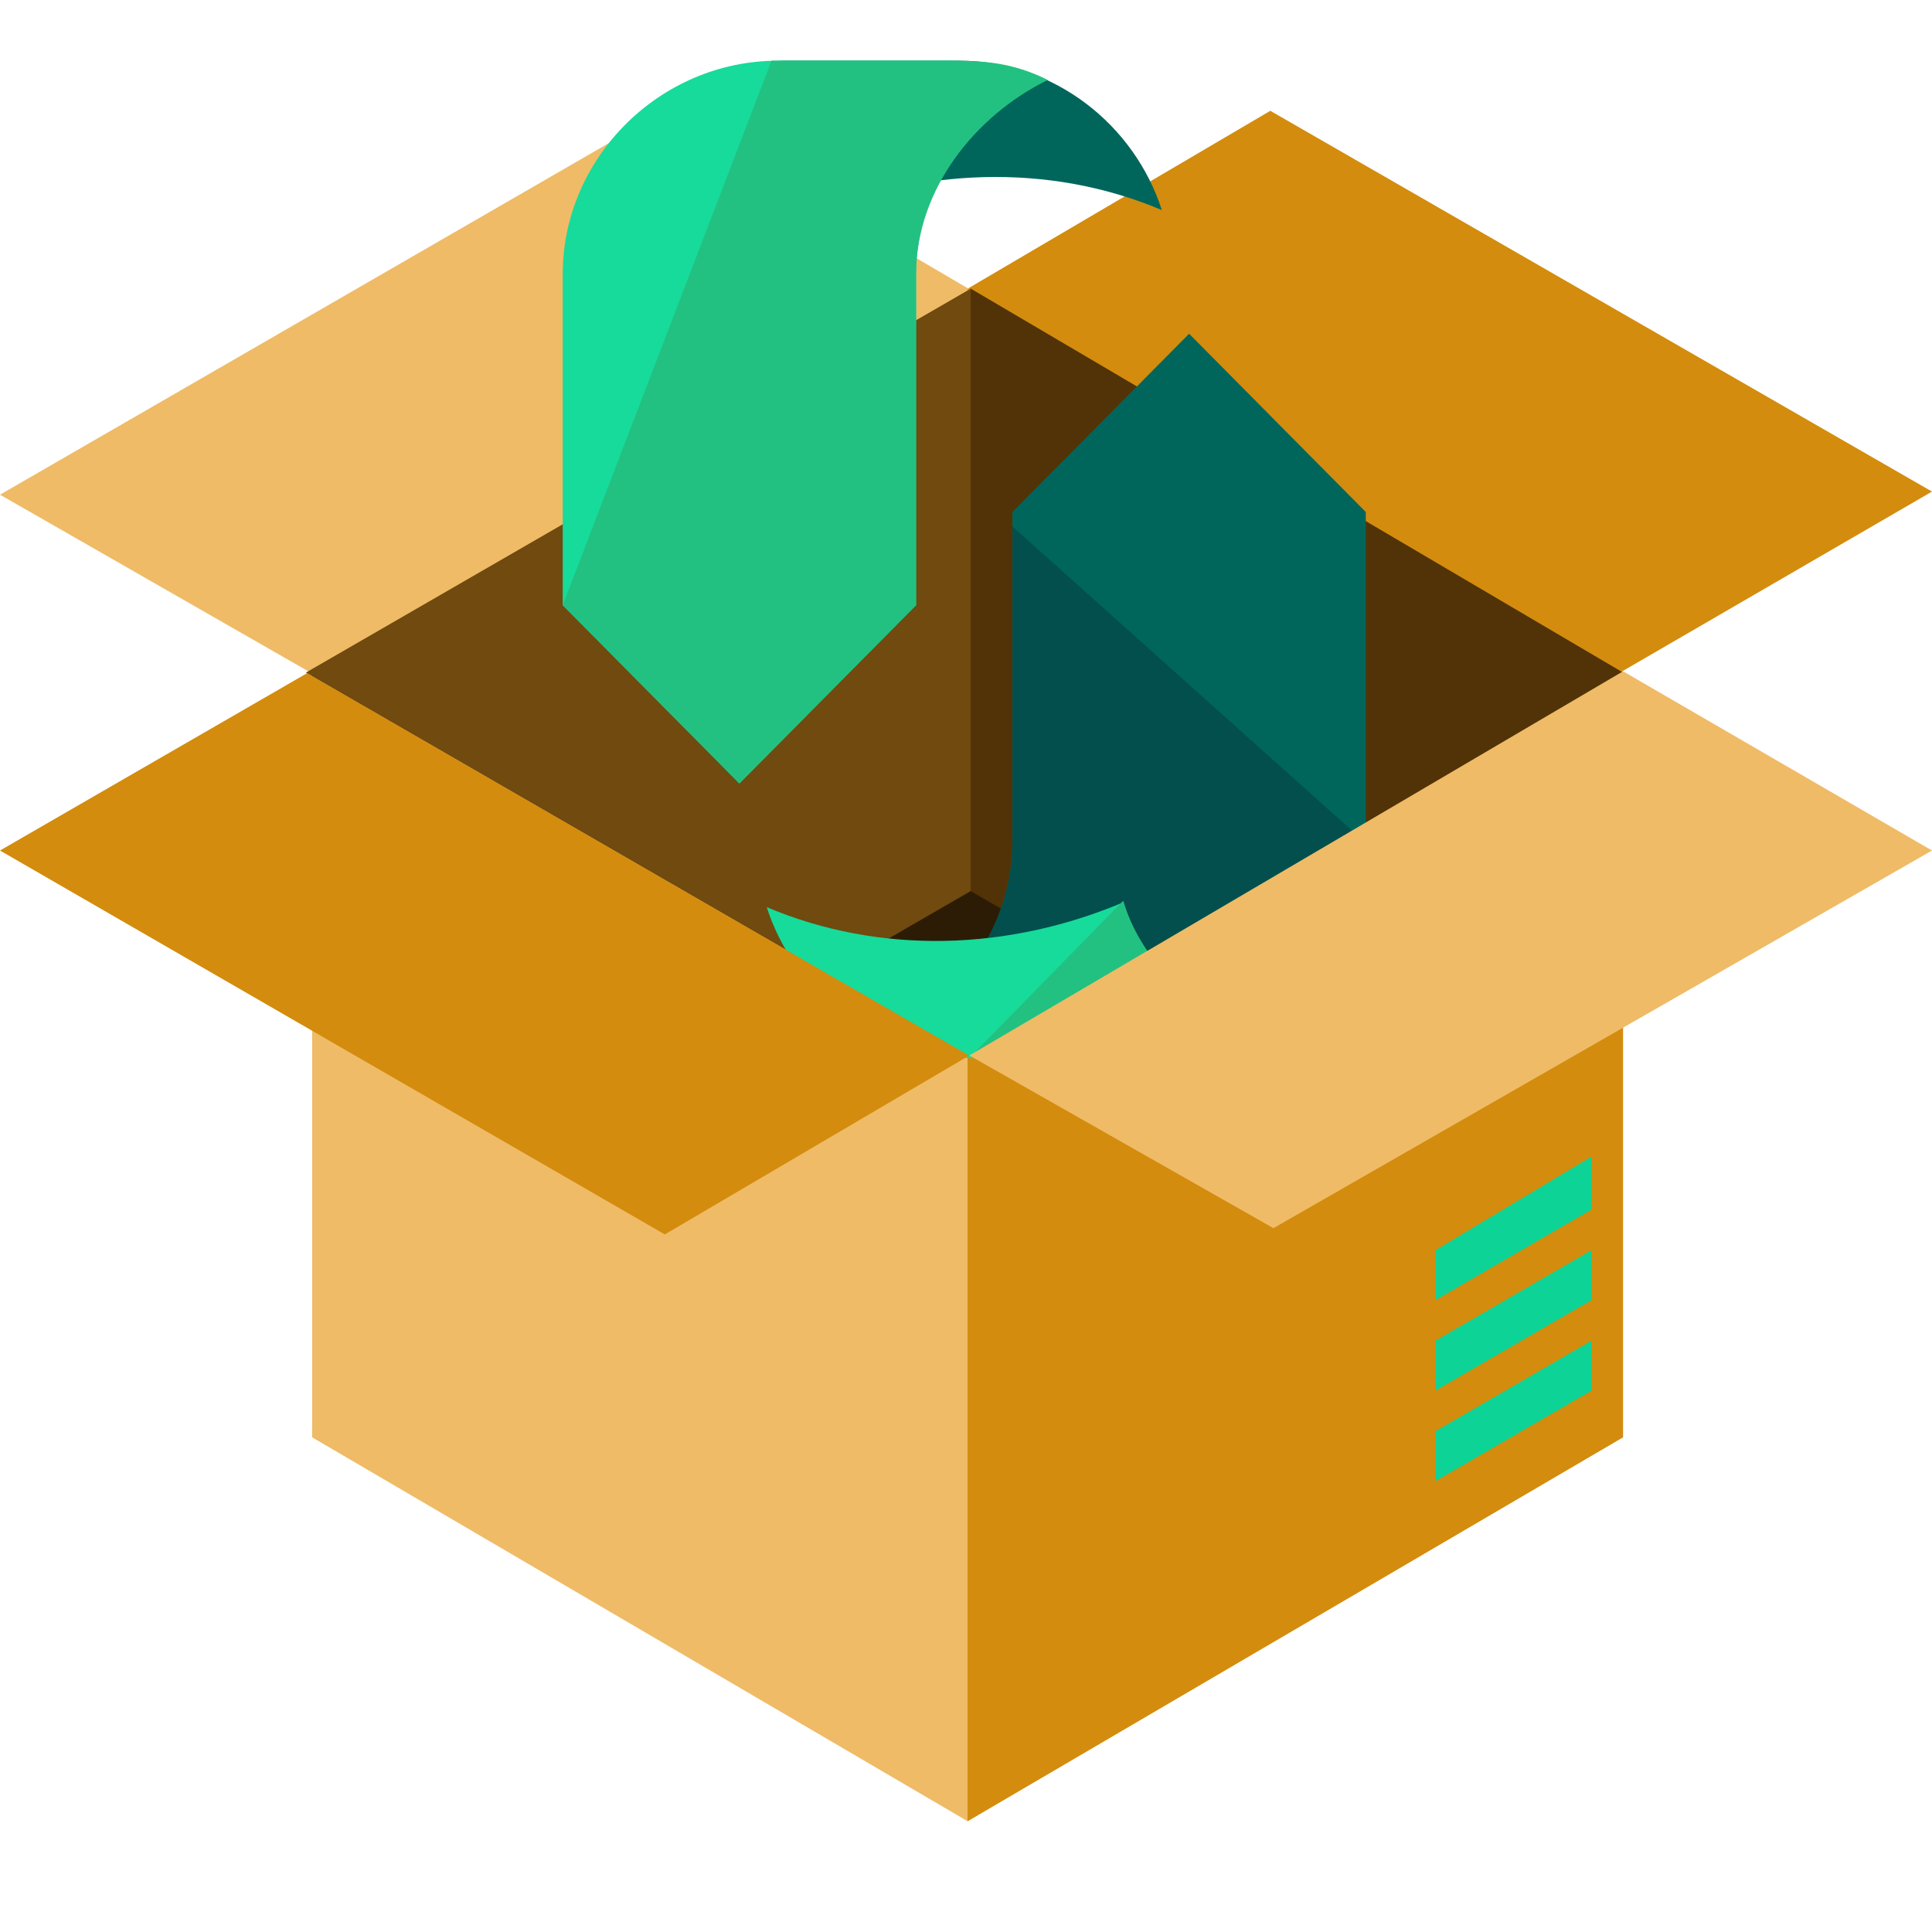
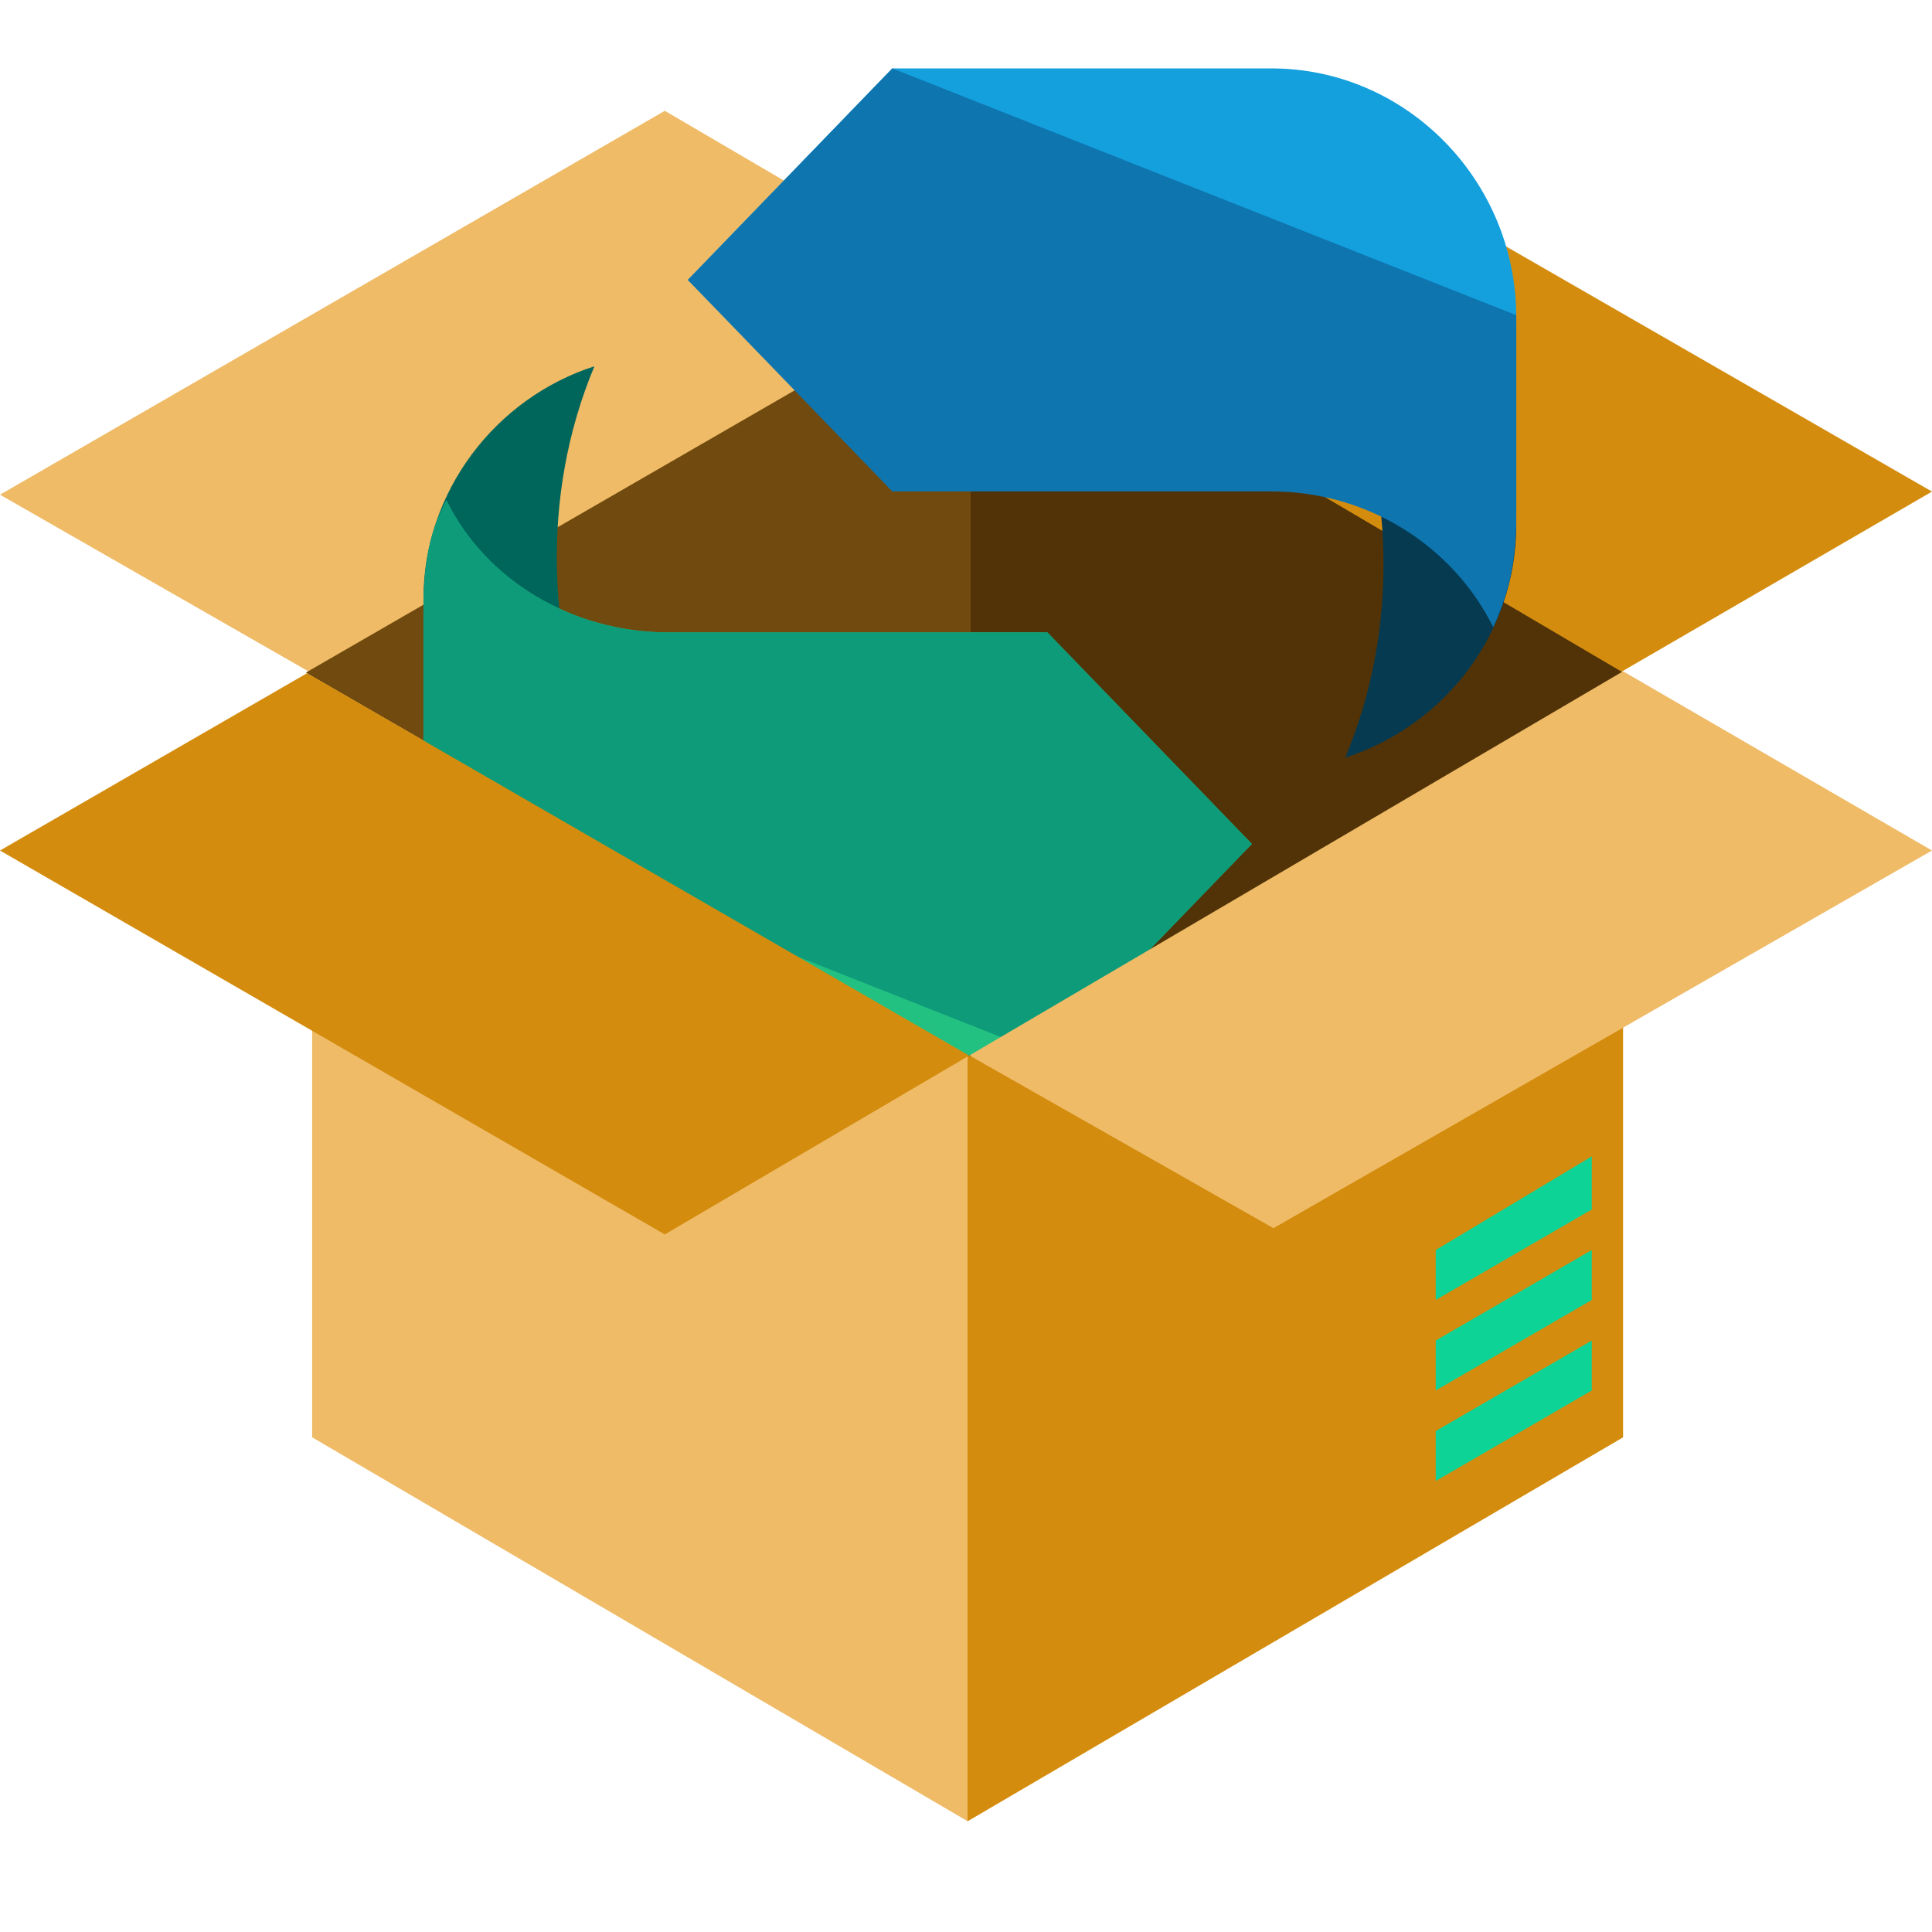
<svg xmlns="http://www.w3.org/2000/svg" version="1.1" id="Layer_1" x="0px" y="0px" viewBox="0 0 495.2 495.2" style="enable-background:new 0 0 495.2 495.2;" xml:space="preserve">
  <defs id="defs174" />
  <polygon style="fill:#D38C0D;" points="325.6,224.4 495.2,126 325.6,28.4 156.8,127.6 " id="polygon113" />
  <g id="g119">
    <polygon style="fill:#EFBB67;" points="170.4,224.4 338.4,126.8 170.4,28.4 0,126.8  " id="polygon115" />
    <polygon style="fill:#EFBB67;" points="416,368.4 248,466.8 80,368.4 80,172.4 248,74 416,172.4  " id="polygon117" />
  </g>
  <polyline style="fill:#D38C0D;" points="248,74 416,172.4 416,368.4 248,466.8 " id="polyline121" />
  <polygon style="fill:#704A0E;" points="248.8,270.8 416,172.4 248.8,74 78.4,172.4 " id="polygon127" />
  <polyline style="fill:#513307;" points="248.8,270.8 416,172.4 248.8,74 " id="polyline129" />
  <polygon style="fill:#2D1C05;" points="248.8,270.8 284.8,249.2 248.8,228.4 212.8,249.2 " id="polygon131" />
+   <g id="g261" transform="matrix(0.5647193,0,0,0.5647193,108.5363,3.979821)">
+     <path id="path191" d="M 12.8,402.4 C 26.4,375.2 51.2,353.6 80.8,344.8 56,285.6 52.8,218.4 77.6,159.2 32.8,173.6 0,216 0,264.8 v 88.8 c 0,17.6 5.6,34.4 12.8,48.8 z" style="fill:#00665c" />
+     <path id="path193" d="m 376,376 -92.8,96 h -172 C 49.6,472 0,420.8 0,359.2 v -88.8 c 0,-17.6 3.2,-36 10.4,-50.4 17.6,36 56.8,60 100.8,60 H 224 v 0 h 59.2 z" style="fill:#23c181" />
+     <path id="path195" d="M 0,360 V 270.4 C 0,252.8 1.6,236 10.4,220 28,256 67.2,280 111.2,280 H 224 v 0 h 59.2 l 92.8,96 -92.8,96" style="fill:#0d9b79" />
+     <path id="path197" d="m 483.2,93.6 c -13.6,27.2 -38.4,48.8 -68,57.6 25.6,59.2 28,126.4 3.2,185.6 44.8,-14.4 77.6,-56 77.6,-105.6 v -89.6 c 0,-16.8 -5.6,-33.6 -12.8,-48 z" style="fill:#053a51" />
+     <path id="path199" d="m 120,120 92.8,-96 h 172 C 446.4,24 496,75.2 496,136.8 v 88.8 c 0,17.6 -4,36 -11.2,50.4 -18.4,-36.8 -56,-60.8 -100,-60.8 H 272 v 0 h -59.2 z" style="fill:#149fdd" />
+     <path id="path201" d="m 496,136 v 89.6 c 0,17.6 -1.6,32.8 -10.4,52 C 467.2,240.8 428.8,216 384.8,216 H 272 v 0 H 212.8 L 120,120 212.8,24" style="fill:#0e75af" />
+     <g id="g203" />
+     <g id="g205" />
+     <g id="g207" />
+     <g id="g209" />
+     <g id="g211" />
+     <g id="g213" />
+     <g id="g215" />
+     <g id="g217" />
+     <g id="g219" />
+     <g id="g221" />
+     <g id="g223" />
+     <g id="g225" />
+     <g id="g227" />
+     <g id="g229" />
+     <g id="g231" />
+   </g>
  <g id="g139">
    <polygon style="fill:#0DD396;" points="368,379.6 408,356.4 408,343.6 368,366.8  " id="polygon133" />
    <polygon style="fill:#0DD396;" points="368,356.4 408,333.2 408,320.4 368,343.6  " id="polygon135" />
    <polygon style="fill:#0DD396;" points="368,333.2 408,310 408,296.4 368,320.4  " id="polygon137" />
  </g>
  <g id="g141" />
  <g id="g143" />
  <g id="g145" />
  <g id="g147" />
  <g id="g149" />
  <g id="g151" />
  <g id="g153" />
  <g id="g155" />
  <g id="g157" />
  <g id="g159" />
  <g id="g161" />
  <g id="g163" />
  <g id="g165" />
  <g id="g167" />
  <g id="g169" />
-   <g id="g405" transform="matrix(0.5146046,0,0,0.5146046,119.3255,15.55611)">
-     <path id="path332" d="m 114,12 c 26.4,12.8 46.4,36.8 55.2,65.6 C 226,53.6 290,50.4 346.8,74.4 333.2,32 293.2,0 246,0 h -85.6 c -16.8,0 -32,5.6 -46.4,12 z" style="fill:#00665c" />
-     <path id="path334" d="m 136.4,360 -88,-88.8 V 106.4 C 48.4,48 97.2,0 155.6,0 h 85.6 C 258,0 272.4,4 286,11.2 250.8,28 224.4,64 224.4,106.4 v 101.6 0 63.2 z" style="fill:#16db9a" />
-     <path id="path336" d="m 152.4,0 h 88.8 C 258,0 272.4,0.8 290,9.6 254,27.2 224.4,64 224.4,106.4 v 101.6 0 63.2 l -88,88.8 -88,-88.8" style="fill:#23c181" />
-     <path id="path338" d="m 360.4,136 88,88.8 V 389.6 C 448.4,448 399.6,496 341.2,496 h -85.6 c -16.8,0 -31.2,-4 -44.8,-11.2 35.2,-17.6 61.6,-53.6 61.6,-96 V 288 v 0 -63.2 z" style="fill:#00665c" />
-     <path id="path340" d="M 448.4,389.6 C 448.4,448 399.6,496 341.2,496 h -85.6 c -16.8,0 -31.2,-4 -44.8,-11.2 35.2,-17.6 61.6,-53.6 61.6,-96 V 288 v 0 -56" style="fill:#034f4d" />
-     <path id="path342" d="m 387.6,485.6 c -26.4,-12.8 -52,-38.4 -60,-66.4 -56.8,24 -120.8,26.4 -177.6,2.4 13.6,42.4 54.4,75.2 101.6,75.2 h 89.6 C 358,496 374,492 387.6,485.6 Z" style="fill:#16db9a" />
-     <path id="path344" d="m 251.6,496 h 89.6 c 16.8,0 32.8,-4 46.4,-11.2 -26.4,-12.8 -52,-38.4 -60,-66.4" style="fill:#23c181" />
-     <g id="g346" />
-     <g id="g348" />
-     <g id="g350" />
-     <g id="g352" />
-     <g id="g354" />
-     <g id="g356" />
-     <g id="g358" />
-     <g id="g360" />
-     <g id="g362" />
-     <g id="g364" />
-     <g id="g366" />
-     <g id="g368" />
-     <g id="g370" />
-     <g id="g372" />
-     <g id="g374" />
-   </g>
  <path style="fill:#EFBB67;" d="M 416.018 172.061 L 248.465 270.527 L 326.4 314.801 L 495.199 218 L 416.018 172.061 z M 156.281 217.836 L 156 218 L 190.734 237.732 L 156.281 217.836 z " id="polygon123" />
  <path style="fill:#D38C0D;" d="M 78.684 172.562 L 0 218 L 170.4 316.4 L 248.393 270.564 L 78.684 172.562 z " id="polygon125" />
</svg>
